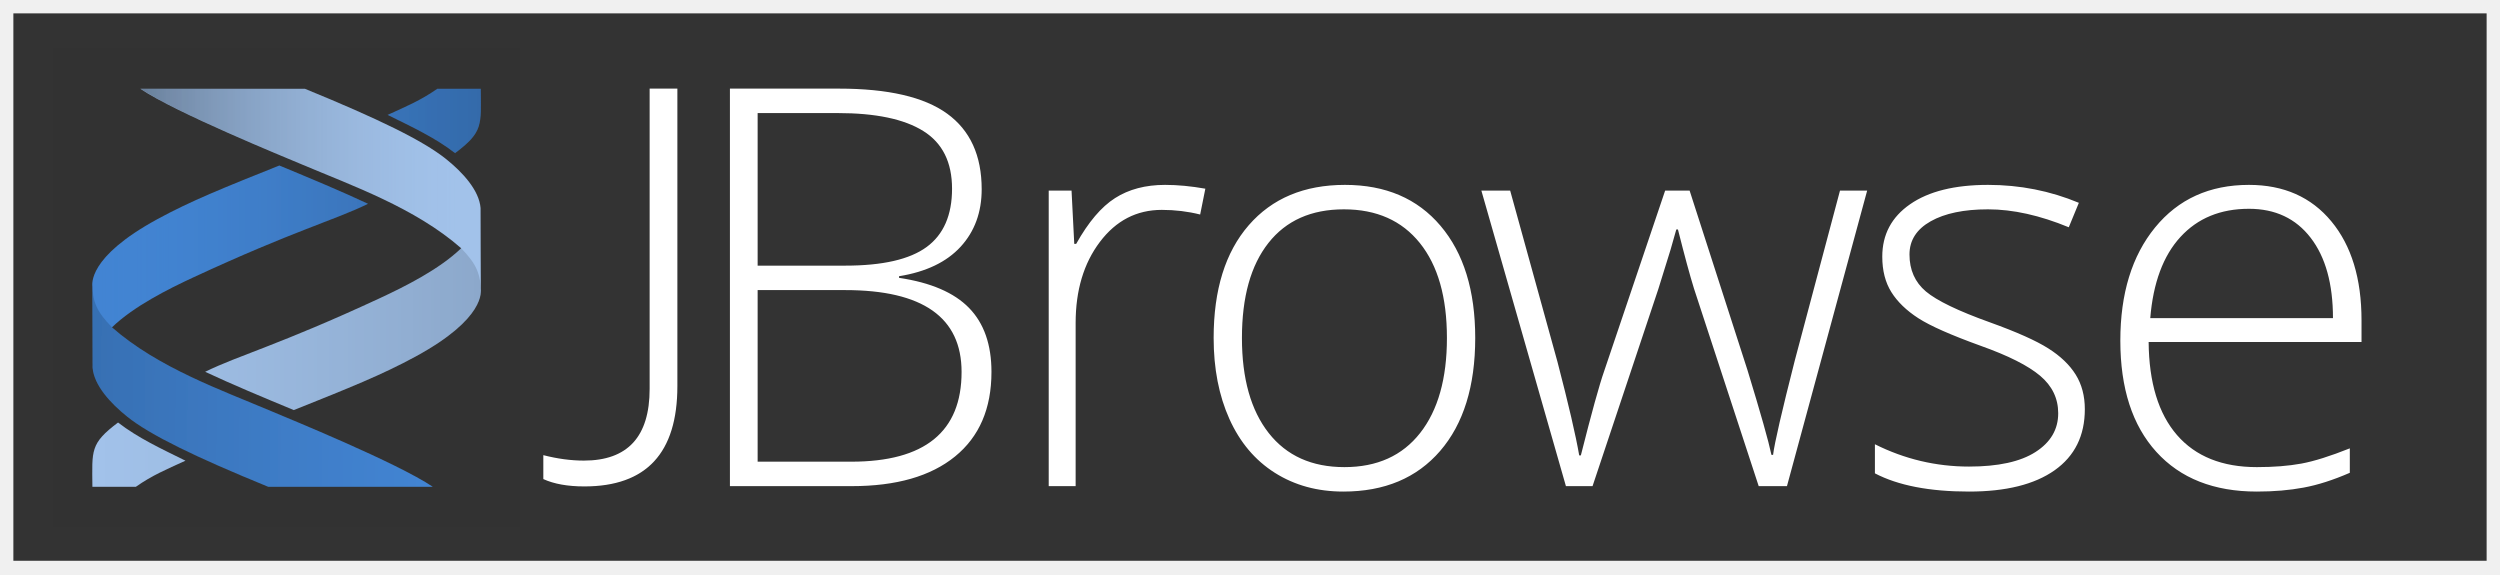
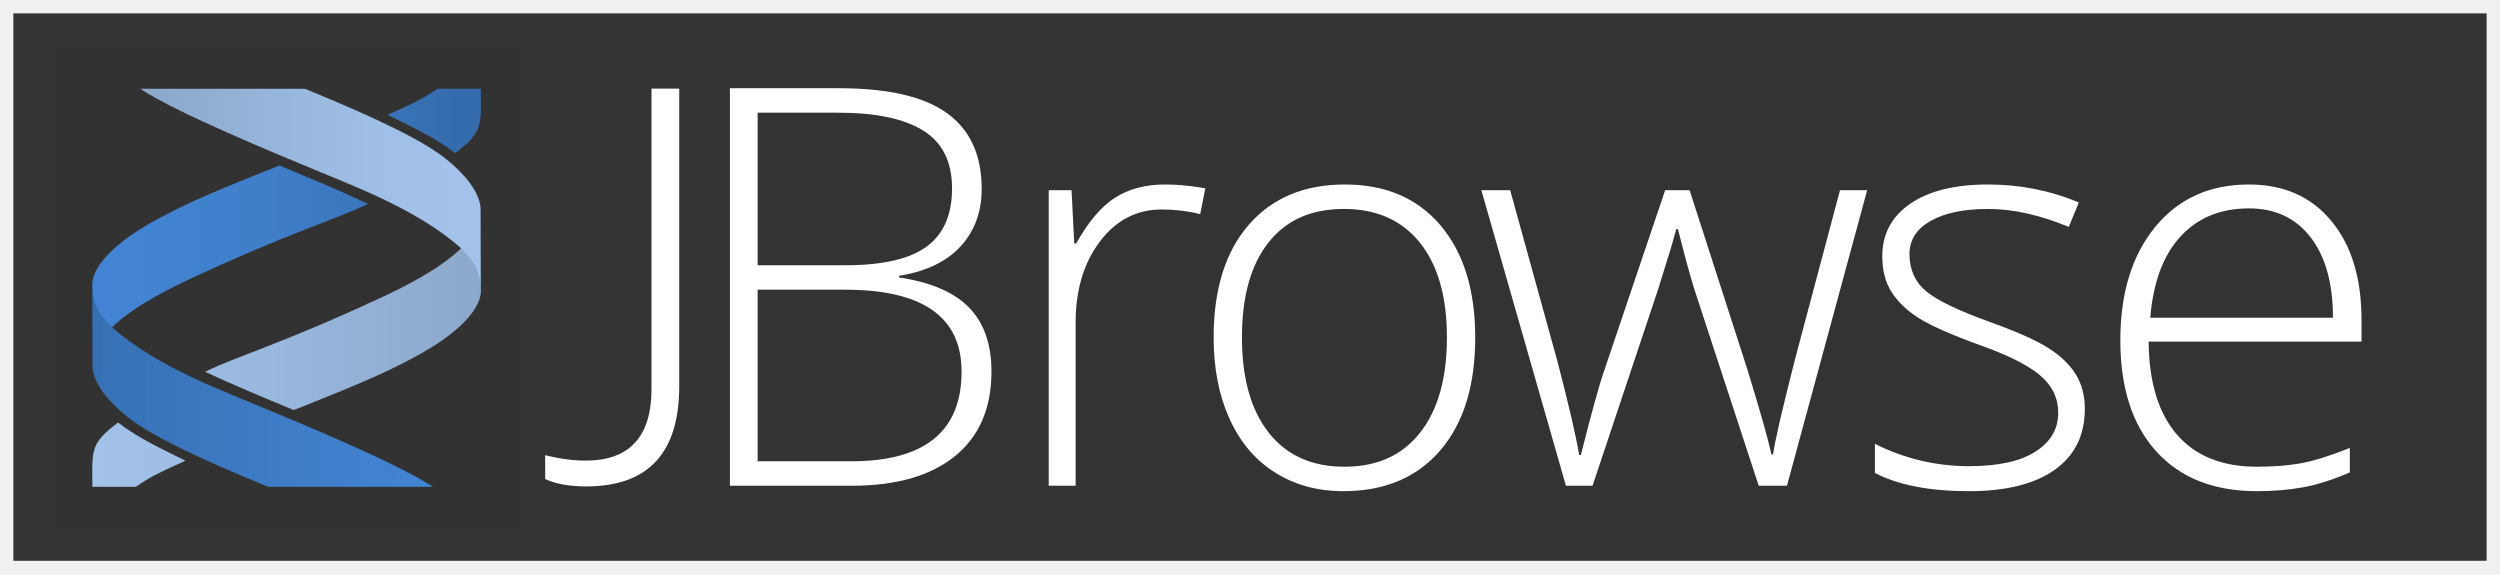
<svg xmlns="http://www.w3.org/2000/svg" xmlns:xlink="http://www.w3.org/1999/xlink" version="1.1" id="svg2" height="214.62" width="934.512" enable-background="new">
  <defs id="defs4">
    <linearGradient id="linearGradient5280">
      <stop offset="0" id="stop5282" stop-color="black" style="stop-color:#ffffff;stop-opacity:0;" />
      <stop offset="1" id="stop5284" stop-opacity="0" stop-color="black" style="stop-color:#000000;stop-opacity:1;" />
    </linearGradient>
    <linearGradient id="linearGradient5216">
      <stop id="stop5228" offset="0" style="stop-color:#000000;stop-opacity:1;" />
      <stop style="stop-color:#000000;stop-opacity:0;" offset="0.5" id="stop5230" />
      <stop style="stop-color:#000000;stop-opacity:1;" offset="1" id="stop5220" />
    </linearGradient>
    <linearGradient y2="21.289" x2="291.488" y1="39.628" x1="291.488" id="linearGradient2930" xlink:href="#linearGradient9251" gradientTransform="scale(0.2608203,3.834057)" gradientUnits="userSpaceOnUse" />
    <linearGradient y2="23.646" x2="332.192" y1="42.122" x1="332.192" id="linearGradient2926" xlink:href="#linearGradient8354" gradientTransform="scale(0.2580895,3.874625)" gradientUnits="userSpaceOnUse" />
    <linearGradient id="linearGradient8354">
      <stop stop-color="black" id="stop8356" offset="0" />
      <stop stop-color="black" stop-opacity="0" id="stop8358" offset="1" />
    </linearGradient>
    <linearGradient id="linearGradient9251">
      <stop stop-color="black" id="stop9253" offset="0" style="stop-color:#000000;stop-opacity:0;" />
      <stop offset="0.5" id="stop5258" stop-color="black" style="stop-color:#000000;stop-opacity:1;" />
      <stop stop-color="black" stop-opacity="0" id="stop9255" offset="1" />
    </linearGradient>
    <linearGradient xlink:href="#linearGradient9251" id="linearGradient5736" gradientUnits="userSpaceOnUse" gradientTransform="matrix(0.2608203,0,0,3.834057,379.1728,-1464.993)" x1="291.488" y1="39.628" x2="291.488" y2="21.289" />
    <linearGradient xlink:href="#linearGradient8354" id="linearGradient5739" gradientUnits="userSpaceOnUse" gradientTransform="matrix(0.2580895,0,0,3.874625,379.1728,-1464.993)" x1="332.192" y1="42.122" x2="332.192" y2="23.646" />
    <filter id="filter5899" y="-0.15" height="1.3" x="-0.15" width="1.3" color-interpolation-filters="sRGB">
      <feTurbulence id="feTurbulence5901" type="fractalNoise" baseFrequency="0.04" numOctaves="5" seed="0" result="result4" />
      <feDisplacementMap in2="result4" id="feDisplacementMap5903" in="SourceGraphic" yChannelSelector="G" xChannelSelector="R" scale="10" result="result3" />
      <feDiffuseLighting id="feDiffuseLighting5905" lighting-color="#e9e6d7" diffuseConstant="1" surfaceScale="2" result="result1" in="result4">
        <feDistantLight id="feDistantLight5907" azimuth="235" elevation="40" />
      </feDiffuseLighting>
      <feComposite in2="result1" id="feComposite5909" operator="in" in="result3" result="result2" />
      <feComposite in2="result1" id="feComposite5911" result="result5" operator="arithmetic" k1="1.7" k2="0" k3="0" k4="0" />
      <feBlend in2="result3" id="feBlend5913" in="result5" mode="normal" />
    </filter>
    <filter id="filter5995" color-interpolation-filters="sRGB">
      <feTurbulence id="feTurbulence5997" type="fractalNoise" numOctaves="5" baseFrequency="0.02" result="result1" />
      <feComposite id="feComposite5999" in2="result1" operator="in" result="result2" in="SourceGraphic" />
      <feColorMatrix id="feColorMatrix6001" result="result3" values="1 0 0 0 0 0 1 0 0 0 0 0 1 0 0 0 0 0 3 -1 " in="result2" />
    </filter>
    <linearGradient xlink:href="#linearGradient8354" id="linearGradient5256" x1="50.316" y1="161.578" x2="177.594" y2="162.98" gradientUnits="userSpaceOnUse" gradientTransform="translate(0,802.3633)" />
    <linearGradient xlink:href="#linearGradient5216" id="linearGradient5266" gradientUnits="userSpaceOnUse" gradientTransform="matrix(-1,0,0,-1,245.904,1052.895)" x1="50.343" y1="95.454" x2="195.588" y2="95.454" />
    <linearGradient xlink:href="#linearGradient5280" id="linearGradient5278" gradientUnits="userSpaceOnUse" gradientTransform="matrix(-1,0,0,-1,245.904,1052.895)" x1="50.316" y1="161.578" x2="177.594" y2="161.578" />
    <linearGradient xlink:href="#linearGradient9251" id="linearGradient5307" gradientUnits="userSpaceOnUse" x1="50.343" y1="95.454" x2="195.588" y2="95.454" />
    <linearGradient xlink:href="#linearGradient5280" id="linearGradient6147" gradientUnits="userSpaceOnUse" x1="50.343" y1="95.454" x2="195.588" y2="95.454" />
    <linearGradient xlink:href="#linearGradient8354" id="linearGradient6149" gradientUnits="userSpaceOnUse" gradientTransform="matrix(-1,0,0,-1,245.904,1052.895)" x1="50.343" y1="95.454" x2="195.588" y2="95.454" />
    <linearGradient xlink:href="#linearGradient5280" id="linearGradient6306" gradientUnits="userSpaceOnUse" gradientTransform="matrix(-1,0,0,-1,245.904,1052.895)" x1="50.316" y1="161.578" x2="177.594" y2="161.578" />
    <linearGradient xlink:href="#linearGradient8354" id="linearGradient6308" gradientUnits="userSpaceOnUse" gradientTransform="translate(0,802.3633)" x1="50.316" y1="161.578" x2="177.594" y2="162.98" />
    <filter id="filter6362">
      <feBlend mode="multiply" in2="BackgroundImage" id="feBlend6364" />
    </filter>
    <linearGradient xlink:href="#linearGradient5280" id="linearGradient6384" x1="21.373" y1="927.434" x2="279.756" y2="927.434" gradientUnits="userSpaceOnUse" />
  </defs>
  <g transform="translate(-15.81967,-820.0533)" id="layer1">
    <rect style="fill:#333333;fill-opacity:1;fill-rule:nonzero;stroke:none" id="rect3353" width="924.512" height="204.62" x="20.82" y="825.053" />
    <flowRoot style="font-size:16px;font-style:normal;font-variant:normal;font-weight:normal;font-stretch:normal;text-indent:0;text-align:start;text-decoration:none;line-height:125%;letter-spacing:0px;word-spacing:0px;text-transform:none;direction:ltr;block-progression:tb;writing-mode:lr-tb;text-anchor:start;baseline-shift:baseline;color:#000000;fill:#333333;fill-opacity:1;fill-rule:nonzero;stroke:none;stroke-width:1px;marker:none;visibility:visible;display:inline;overflow:visible;enable-background:accumulate;font-family:Open Sans;-inkscape-font-specification:Open Sans" id="flowRoot3010" xml:space="preserve" transform="matrix(1.040797,0,0,1.040797,4.37594,-36.57733)">
      <flowRegion id="flowRegion3012">
        <rect y="432.231" x="119.274" height="73.315" width="47.053" id="rect3014" />
      </flowRegion>
      <flowPara id="flowPara3016" />
    </flowRoot>
    <flowRoot style="font-size:16px;font-style:normal;font-variant:normal;font-weight:normal;font-stretch:normal;text-indent:0;text-align:start;text-decoration:none;line-height:125%;letter-spacing:0px;word-spacing:0px;text-transform:none;direction:ltr;block-progression:tb;writing-mode:lr-tb;text-anchor:start;baseline-shift:baseline;color:#000000;fill:#333333;fill-opacity:1;fill-rule:nonzero;stroke:none;stroke-width:1px;marker:none;visibility:visible;display:inline;overflow:visible;enable-background:accumulate;font-family:Open Sans;-inkscape-font-specification:Open Sans" id="flowRoot3018" xml:space="preserve" transform="matrix(1.040797,0,0,1.040797,4.37594,-36.57733)">
      <flowRegion id="flowRegion3020">
        <rect y="506.641" x="167.421" height="108.331" width="155.384" id="rect3022" />
      </flowRegion>
      <flowPara id="flowPara3024" />
    </flowRoot>
    <text xml:space="preserve" style="font-size:16.653px;font-style:normal;font-variant:normal;font-weight:normal;font-stretch:normal;text-indent:0;text-align:start;text-decoration:none;line-height:125%;letter-spacing:0px;word-spacing:0px;text-transform:none;direction:ltr;block-progression:tb;writing-mode:lr-tb;text-anchor:start;baseline-shift:baseline;color:#000000;fill:#333333;fill-opacity:1;fill-rule:nonzero;stroke:none;stroke-width:1px;marker:none;visibility:visible;display:inline;overflow:visible;enable-background:accumulate;font-family:Open Sans;-inkscape-font-specification:Open Sans" x="471.832" y="856.731" id="text2997">
      <tspan id="tspan2999" x="471.832" y="856.731" />
    </text>
    <text xml:space="preserve" style="font-size:16px;font-style:normal;font-variant:normal;font-weight:normal;font-stretch:normal;text-indent:0;text-align:start;text-decoration:none;line-height:125%;letter-spacing:0px;word-spacing:0px;text-transform:none;direction:ltr;block-progression:tb;writing-mode:lr-tb;text-anchor:start;baseline-shift:baseline;color:#000000;fill:#333333;fill-opacity:1;fill-rule:nonzero;stroke:none;stroke-width:1px;marker:none;visibility:visible;display:inline;overflow:visible;enable-background:accumulate;font-family:Open Sans;-inkscape-font-specification:Open Sans" x="445.082" y="-23.77" id="text5332" transform="translate(0,802.3633)">
      <tspan id="tspan5334" x="445.082" y="-23.77" />
    </text>
    <g id="g5853">
-       <g id="g4189">
-         <text id="text3006" y="1001.773" x="267.62" style="font-size:208.159px;font-style:normal;font-variant:normal;font-weight:300;font-stretch:normal;text-indent:0;text-align:start;text-decoration:none;line-height:125%;letter-spacing:-8.79px;word-spacing:0px;text-transform:none;direction:ltr;block-progression:tb;writing-mode:lr-tb;text-anchor:start;baseline-shift:baseline;color:#000000;fill:#ffffff;fill-opacity:1;fill-rule:nonzero;stroke:none;stroke-width:1px;marker:none;visibility:visible;display:inline;overflow:visible;enable-background:accumulate;font-family:Open Sans;-inkscape-font-specification:Open Sans Light" xml:space="preserve">
-           <tspan dx="0 -4.918 -1.639 0.82 4.098 1.639" dy="0" style="font-size:208.159px;font-style:normal;font-variant:normal;font-weight:300;font-stretch:normal;text-align:start;line-height:125%;letter-spacing:-8.79px;writing-mode:lr-tb;text-anchor:start;fill:#ffffff;fill-opacity:1;font-family:Open Sans;-inkscape-font-specification:Open Sans Light" y="1001.773" x="267.62" id="tspan3008">Browse</tspan>
-         </text>
-         <g style="font-size:208.159px;font-style:normal;font-variant:normal;font-weight:300;font-stretch:normal;text-indent:0;text-align:start;text-decoration:none;line-height:125%;letter-spacing:-8.79px;word-spacing:0px;text-transform:none;direction:ltr;block-progression:tb;writing-mode:lr-tb;text-anchor:start;baseline-shift:baseline;color:#000000;fill:#ffffff;fill-opacity:1;fill-rule:nonzero;stroke:none;stroke-width:1px;marker:none;visibility:visible;display:inline;overflow:visible;enable-background:accumulate;font-family:Open Sans;-inkscape-font-specification:Open Sans Light" id="text5460">
-           <path d="m 234.266,1001.88 c -6.234,-10e-5 -11.35,-0.915 -15.348,-2.744 l 0,-8.944 c 5.285,1.355 10.333,2.033 15.144,2.033 16.398,0 24.597,-8.944 24.597,-26.833 l 0,-112.216 10.367,0 0,111.199 c 0,25.003 -11.587,37.505 -34.761,37.505" style="line-height:125%;fill:#ffffff;marker:none;font-family:Open Sans;-inkscape-font-specification:Open Sans Light" id="path5465" />
-         </g>
+       <text xml:space="preserve" style="font-size:208.159px;font-style:normal;font-variant:normal;font-weight:300;font-stretch:normal;text-indent:0;text-align:start;text-decoration:none;line-height:125%;letter-spacing:-8.79px;word-spacing:0px;text-transform:none;direction:ltr;block-progression:tb;writing-mode:lr-tb;text-anchor:start;baseline-shift:baseline;color:#000000;fill:#ffffff;fill-opacity:1;fill-rule:nonzero;stroke:none;stroke-width:1px;marker:none;visibility:visible;display:inline;overflow:visible;enable-background:accumulate;font-family:Open Sans;-inkscape-font-specification:Open Sans Light" x="267.62" y="1001.773" id="text3006">
+         <tspan id="tspan3008" x="267.62" y="1001.773" style="font-size:208.159px;font-style:normal;font-variant:normal;font-weight:300;font-stretch:normal;text-align:start;line-height:125%;letter-spacing:-8.79px;writing-mode:lr-tb;text-anchor:start;fill:#ffffff;fill-opacity:1;font-family:Open Sans;-inkscape-font-specification:Open Sans Light" dy="-0.149 0.368 -2.067 2.067 -2.067" dx="0 -4.918 -1.639 -0.055 4.098 1.639">Browse</tspan>
+       </text>
+       <g id="text5460" style="font-size:208.159px;font-style:normal;font-variant:normal;font-weight:300;font-stretch:normal;text-indent:0;text-align:start;text-decoration:none;line-height:125%;letter-spacing:-8.79px;word-spacing:0px;text-transform:none;direction:ltr;block-progression:tb;writing-mode:lr-tb;text-anchor:start;baseline-shift:baseline;color:#000000;fill:#ffffff;fill-opacity:1;fill-rule:nonzero;stroke:none;stroke-width:1px;marker:none;visibility:visible;display:inline;overflow:visible;enable-background:accumulate;font-family:Open Sans;-inkscape-font-specification:Open Sans Light" transform="translate(0.6963577,0)">
+         <path id="path5465" style="line-height:125%;fill:#ffffff;marker:none;font-family:Open Sans;-inkscape-font-specification:Open Sans Light" d="m 234.266,1001.88 c -6.234,-10e-5 -11.35,-0.915 -15.348,-2.744 l 0,-8.944 c 5.285,1.355 10.333,2.033 15.144,2.033 16.398,0 24.597,-8.944 24.597,-26.833 l 0,-112.216 10.367,0 0,111.199 c 0,25.003 -11.587,37.505 -34.761,37.505" />
      </g>
    </g>
  </g>
  <g id="layer3" style="display:inline" transform="translate(1.8383789e-7,-3.6914062e-6)">
    <path transform="translate(-15.81967,-820.0533)" style="fill:#4284d3;fill-opacity:1;fill-rule:nonzero;stroke:#000000;stroke-width:0;stroke-linejoin:round;stroke-miterlimit:4;stroke-dashoffset:0;marker-start:none;marker-mid:none;marker-end:none" d="m 179.29,853.243 c -6.013,4.221 -11.121,6.379 -18.547,9.759 9.05,4.483 17.708,8.472 25.198,14.272 10.485,-7.907 9.699,-10.33 9.586,-24.031 z M 74.636,901.985 c -26.238,14.294 -24.3,24.371 -24.302,25.343 0.102,9.967 0.009,19.903 0.094,30.13 0.526,6.583 6.626,13.299 12.987,18.374 8.674,6.921 25.355,14.997 52.678,26.191 l 61.511,0 c -13.396,-9.021 -53.79,-25.478 -60.406,-28.28 -18.534,-7.848 -42.336,-16.228 -59.526,-31.33 8.109,-7.841 20.948,-14.279 30.509,-18.718 37.74,-17.504 52.455,-21.22 65.193,-27.46 -10.139,-4.764 -21.634,-9.541 -33.137,-14.311 -20.961,8.397 -32.98,13.186 -45.6,20.062 z" id="path5150" />
    <path transform="translate(-15.81967,-820.0533)" id="path5152" d="m 66.597,1002.022 c 6.013,-4.221 11.121,-6.379 18.547,-9.759 -9.05,-4.483 -17.708,-8.472 -25.198,-14.272 -10.485,7.907 -9.699,10.33 -9.586,24.031 z M 171.251,953.28 c 26.238,-14.294 24.3,-24.371 24.302,-25.343 -0.102,-9.967 -0.009,-19.903 -0.094,-30.13 -0.526,-6.583 -6.626,-13.299 -12.987,-18.374 -8.674,-6.921 -25.355,-14.997 -52.678,-26.191 l -61.511,0 c 13.396,9.021 53.79,25.478 60.406,28.28 18.534,7.848 42.336,16.228 59.526,31.33 -8.109,7.841 -20.948,14.279 -30.509,18.718 -37.74,17.504 -52.455,21.22 -65.193,27.46 10.139,4.764 21.634,9.541 33.137,14.311 20.961,-8.397 32.98,-13.186 45.6,-20.062 z" style="fill:#a2c2ea;fill-opacity:1;fill-rule:nonzero;stroke:#000000;stroke-width:0;stroke-linejoin:round;stroke-miterlimit:4;stroke-dashoffset:0;marker-start:none;marker-mid:none;marker-end:none" />
  </g>
  <g id="layer2" style="opacity:0.5;display:inline;filter:url(#filter6362)" transform="translate(-15.81967,-17.69)">
    <path style="opacity:0.657;fill:url(#linearGradient6147);fill-opacity:1;fill-rule:nonzero;stroke:#000000;stroke-width:0;stroke-linejoin:round;stroke-miterlimit:4;stroke-dashoffset:0;marker-start:none;marker-mid:none;marker-end:none" d="m 179.281,50.875 c -6.013,4.221 -11.105,6.371 -18.531,9.75 9.05,4.483 17.697,8.481 25.188,14.281 10.485,-7.907 9.707,-10.331 9.594,-24.031 l -16.25,0 z M 120.25,79.562 C 99.289,87.96 87.246,92.749 74.625,99.625 c -21.151,11.523 -23.974,20.3 -24.281,23.781 -0.002,0.028 0.002,0.067 0,0.094 0.012,6.816 1.554,10.61 7.344,16.531 0.005,0.005 0.026,-0.005 0.031,0 8.111,-7.827 20.921,-14.254 30.469,-18.688 37.74,-17.504 52.45,-21.228 65.188,-27.469 -10.139,-4.764 -21.622,-9.543 -33.125,-14.312 z" id="path5170" />
    <path style="opacity:0.548;fill:url(#linearGradient6308);fill-opacity:1;fill-rule:nonzero;stroke:#000000;stroke-width:0;stroke-linejoin:round;stroke-miterlimit:4;stroke-dashoffset:0;marker-start:none;marker-mid:none;marker-end:none" d="m 50.344,925.863 c -0.062,0.79 2.03e-4,1.286 0,1.469 0.102,9.967 0.01,19.899 0.094,30.125 0.526,6.583 6.609,13.3 12.969,18.375 8.674,6.921 25.365,14.994 52.688,26.187 l 61.5,0 c -13.396,-9.021 -53.79,-25.48 -60.406,-28.281 -18.534,-7.848 -42.31,-16.211 -59.5,-31.312 0.005,-0.005 -0.005,-0.026 0,-0.031 -5.79,-5.921 -7.332,-9.715 -7.344,-16.531 z" id="path5234" transform="translate(0,-802.3633)" />
    <path id="path5262" d="m 66.623,1002.019 c 6.013,-4.221 11.105,-6.371 18.531,-9.75 -9.05,-4.483 -17.697,-8.481 -25.188,-14.281 -10.485,7.907 -9.707,10.331 -9.594,24.031 l 16.25,0 z m 59.031,-28.688 c 20.961,-8.397 33.004,-13.187 45.625,-20.062 21.151,-11.523 23.974,-20.3 24.281,-23.781 0.002,-0.028 -0.002,-0.067 0,-0.094 -0.012,-6.816 -1.554,-10.61 -7.344,-16.531 -0.005,-0.005 -0.026,0.005 -0.031,0 -8.111,7.827 -20.921,14.254 -30.469,18.688 -37.74,17.504 -52.45,21.228 -65.188,27.469 10.139,4.764 21.622,9.543 33.125,14.312 z" style="opacity:0.504;fill:url(#linearGradient6149);fill-opacity:1;fill-rule:nonzero;stroke:#000000;stroke-width:0;stroke-linejoin:round;stroke-miterlimit:4;stroke-dashoffset:0;marker-start:none;marker-mid:none;marker-end:none" transform="translate(0,-802.3633)" />
-     <path id="path5264" d="m 195.56,929.394 c 0.062,-0.79 -2e-4,-1.286 0,-1.469 -0.102,-9.967 -0.01,-19.899 -0.094,-30.125 -0.526,-6.583 -6.609,-13.3 -12.969,-18.375 -8.674,-6.921 -25.365,-14.994 -52.688,-26.187 l -61.5,0 c 13.396,9.021 53.79,25.48 60.406,28.281 18.534,7.848 42.31,16.211 59.5,31.312 -0.005,0.005 0.005,0.026 0,0.031 5.79,5.921 7.332,9.715 7.344,16.531 z" style="opacity:0.922;fill:url(#linearGradient6306);fill-opacity:1.0;fill-rule:nonzero;stroke:#000000;stroke-width:0;stroke-linejoin:round;stroke-miterlimit:4;stroke-dashoffset:0;marker-start:none;marker-mid:none;marker-end:none" transform="translate(0,-802.3633)" />
+     <path id="path5264" d="m 195.56,929.394 c 0.062,-0.79 -2e-4,-1.286 0,-1.469 -0.102,-9.967 -0.01,-19.899 -0.094,-30.125 -0.526,-6.583 -6.609,-13.3 -12.969,-18.375 -8.674,-6.921 -25.365,-14.994 -52.688,-26.187 l -61.5,0 c 13.396,9.021 53.79,25.48 60.406,28.281 18.534,7.848 42.31,16.211 59.5,31.312 -0.005,0.005 0.005,0.026 0,0.031 5.79,5.921 7.332,9.715 7.344,16.531 z" style="opacity:0.517;fill:url(#linearGradient6306);fill-opacity:1;fill-rule:nonzero;stroke:#000000;stroke-width:0;stroke-linejoin:round;stroke-miterlimit:4;stroke-dashoffset:0;marker-start:none;marker-mid:none;marker-end:none" transform="translate(0,-802.3633)" />
  </g>
</svg>
